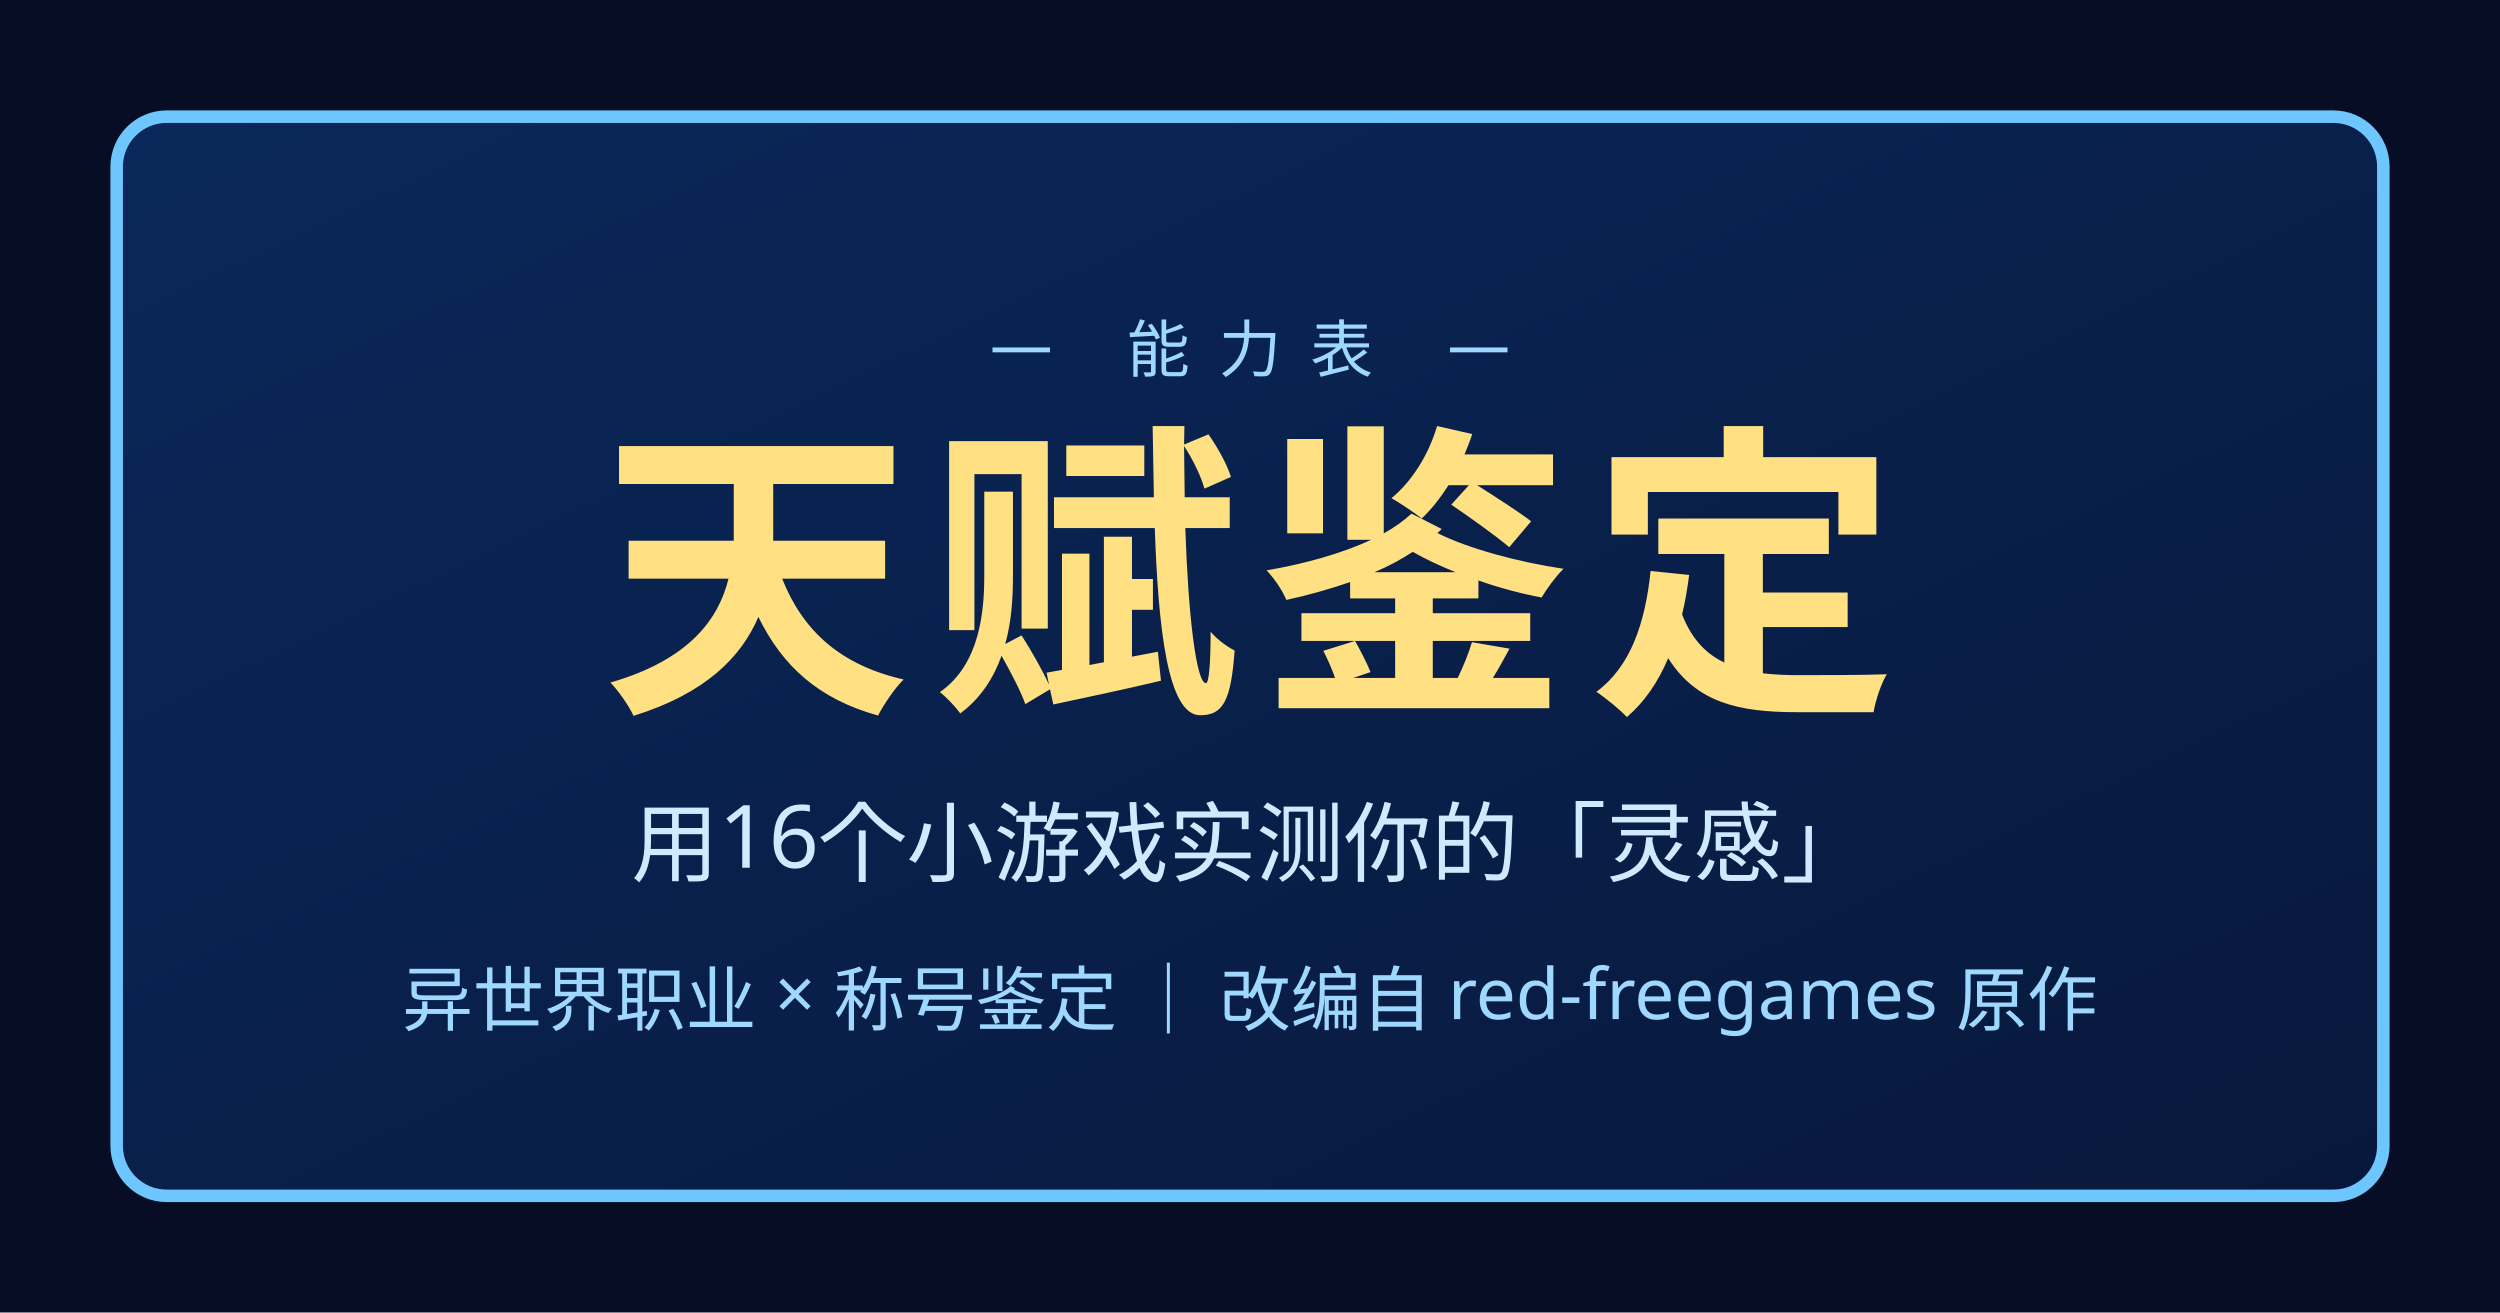
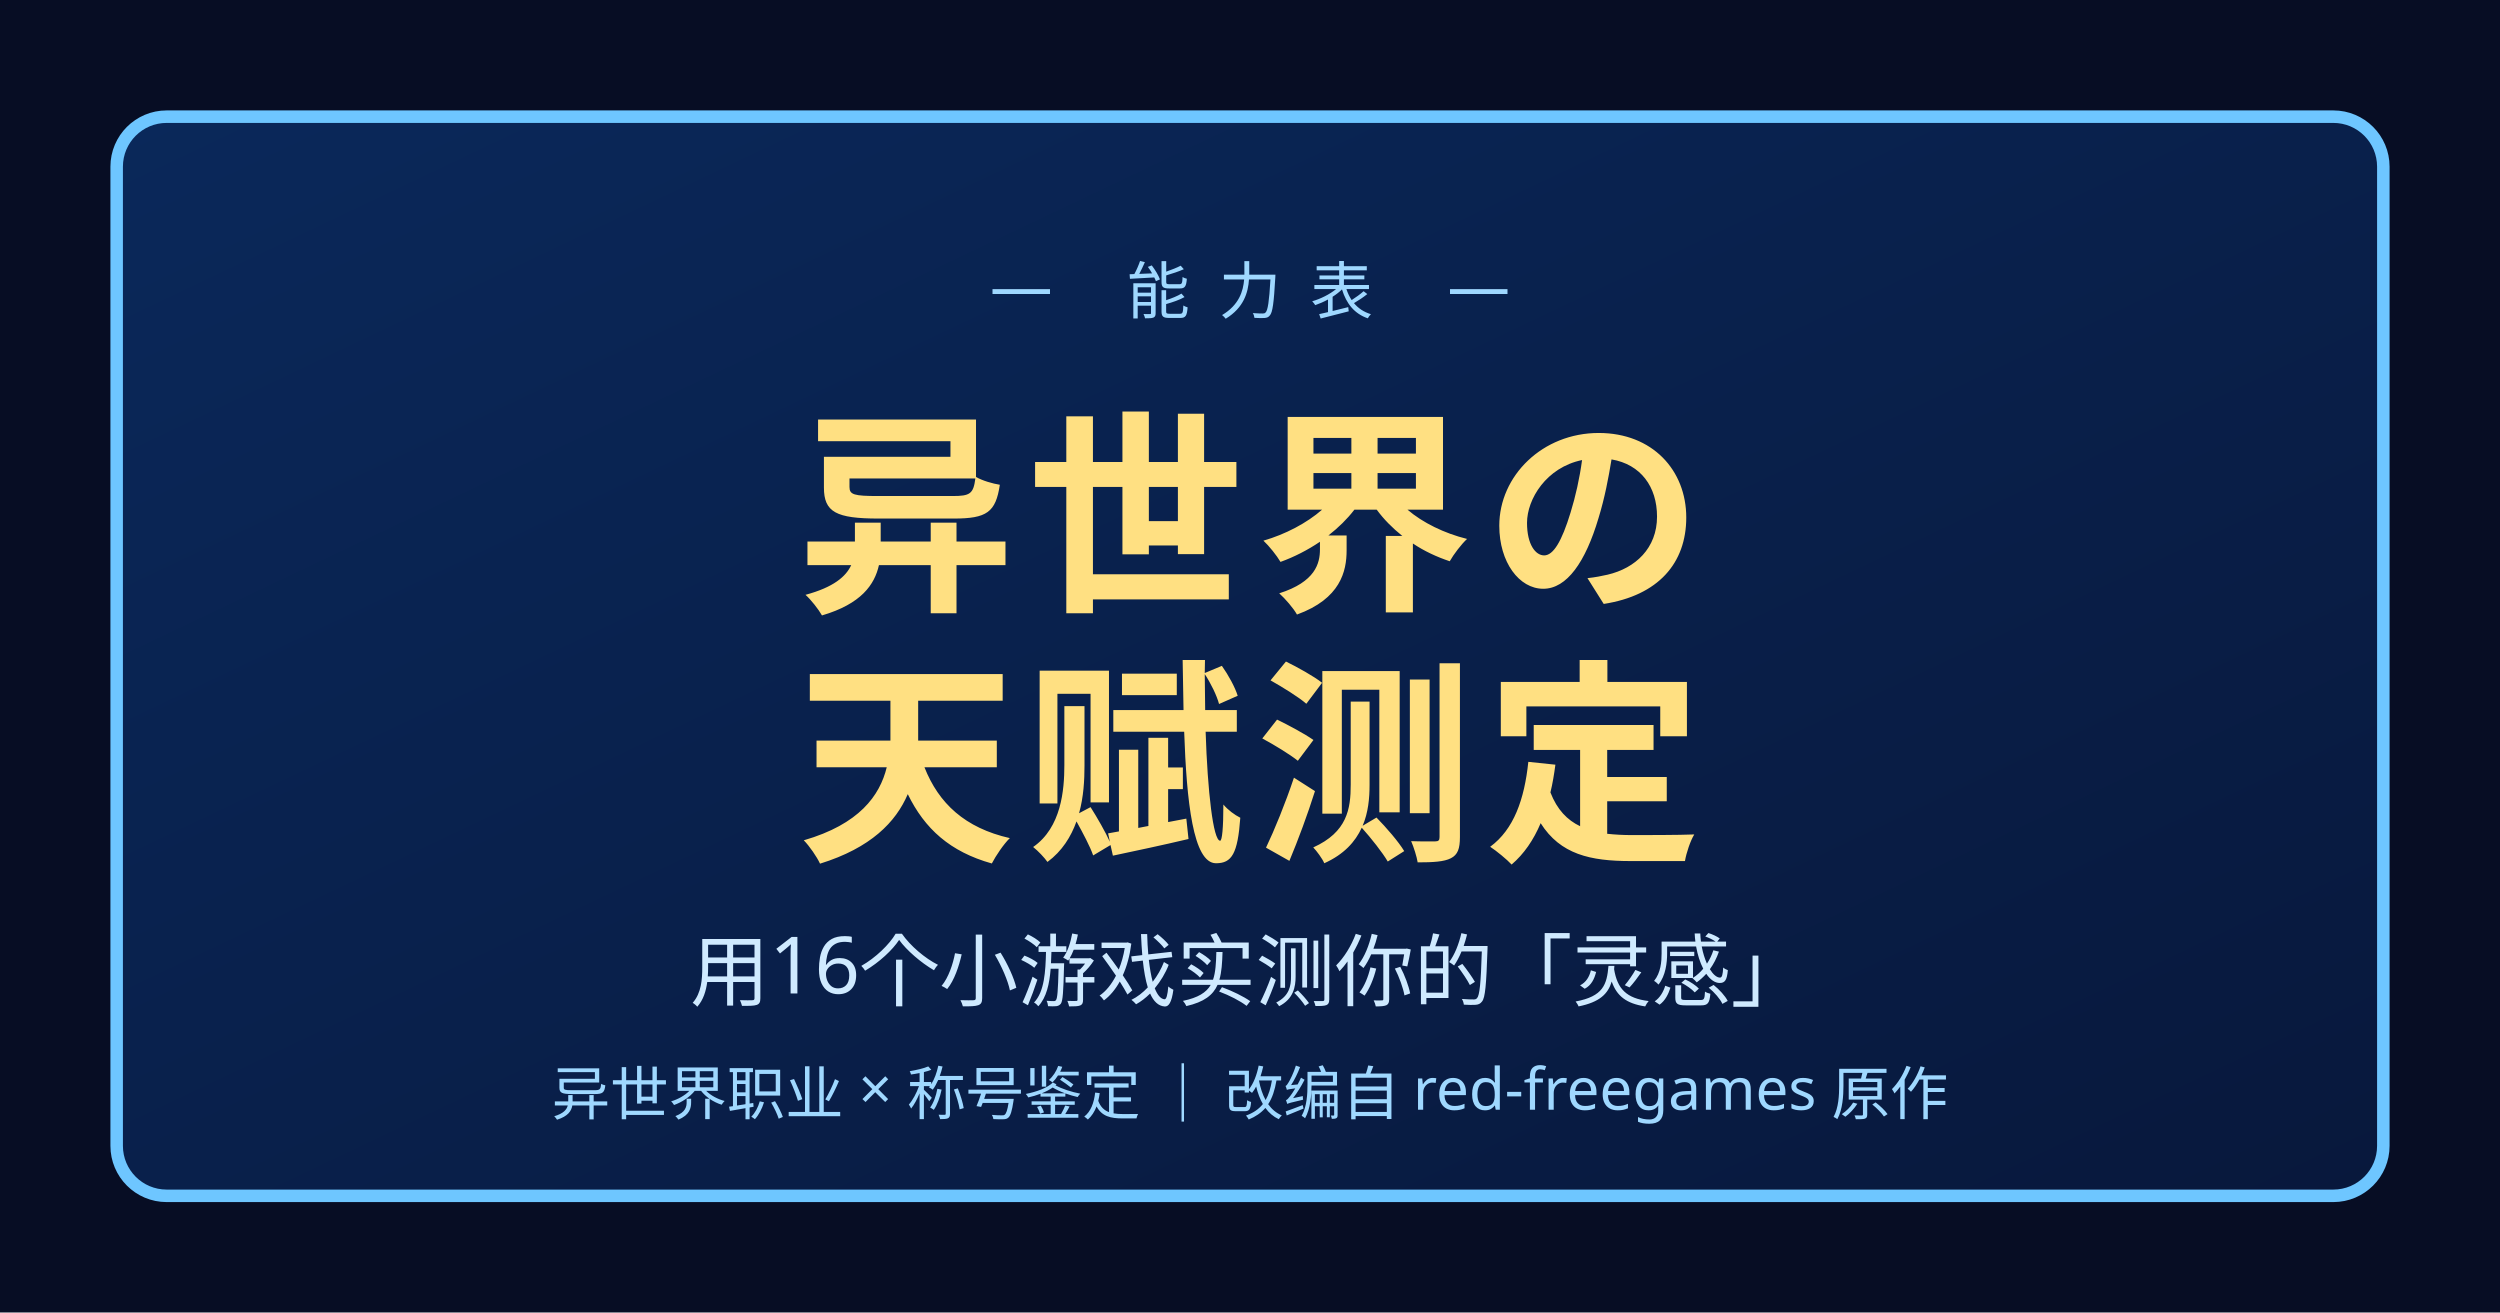
<svg xmlns="http://www.w3.org/2000/svg" width="1200" height="630" viewBox="0 0 1200 630">
  <defs>
    <linearGradient id="win" x1="0" y1="0" x2="1" y2="1">
      <stop offset="0" stop-color="#0a285a" />
      <stop offset="1" stop-color="#08183c" />
    </linearGradient>
  </defs>
  <rect width="1200" height="630" fill="#070d24" />
  <rect x="56" y="56" width="1088" height="518" rx="24" fill="url(#win)" stroke="#6ec6ff" stroke-width="6" />
-   <text x="600" y="176" text-anchor="middle" font-family="'PingFang SC','Microsoft YaHei','Noto Sans SC',sans-serif" font-size="30" letter-spacing="14" fill="#9fd8ff">― 能力表 ―</text>
-   <text x="600" y="330" text-anchor="middle" font-family="'PingFang SC','Microsoft YaHei','Noto Sans SC',sans-serif" font-size="148" font-weight="900" letter-spacing="10" fill="#ffe082">天赋鉴定</text>
-   <text x="600" y="420" text-anchor="middle" font-family="'PingFang SC','Microsoft YaHei','Noto Sans SC',sans-serif" font-size="42" fill="#cfeaff">用16个小游戏实测你的「灵感」</text>
-   <text x="600" y="492" text-anchor="middle" font-family="'PingFang SC','Microsoft YaHei','Noto Sans SC',sans-serif" font-size="34" fill="#9fd8ff">异世界职业 × 称号鉴定 ｜ 改编自 red-freegames 原作</text>
+   <text x="600" y="148" text-anchor="middle" font-family="'PingFang SC','Microsoft YaHei','Noto Sans SC',sans-serif" font-size="30" letter-spacing="14" fill="#9fd8ff">― 能力表 ―</text>
+   <text x="600" y="285" text-anchor="middle" font-family="'PingFang SC','Microsoft YaHei','Noto Sans SC',sans-serif" font-size="104" font-weight="900" letter-spacing="6" fill="#ffe082">异世界の</text>
+   <text x="600" y="405" text-anchor="middle" font-family="'PingFang SC','Microsoft YaHei','Noto Sans SC',sans-serif" font-size="104" font-weight="900" letter-spacing="6" fill="#ffe082">天赋测定</text>
+   <text x="600" y="480" text-anchor="middle" font-family="'PingFang SC','Microsoft YaHei','Noto Sans SC',sans-serif" font-size="38" fill="#cfeaff">用16个小游戏实测你的「灵感」</text>
+   <text x="600" y="535" text-anchor="middle" font-family="'PingFang SC','Microsoft YaHei','Noto Sans SC',sans-serif" font-size="28" fill="#9fd8ff">异世界职业 × 称号鉴定 ｜ 改编自 red-freegames 原作</text>
</svg>
